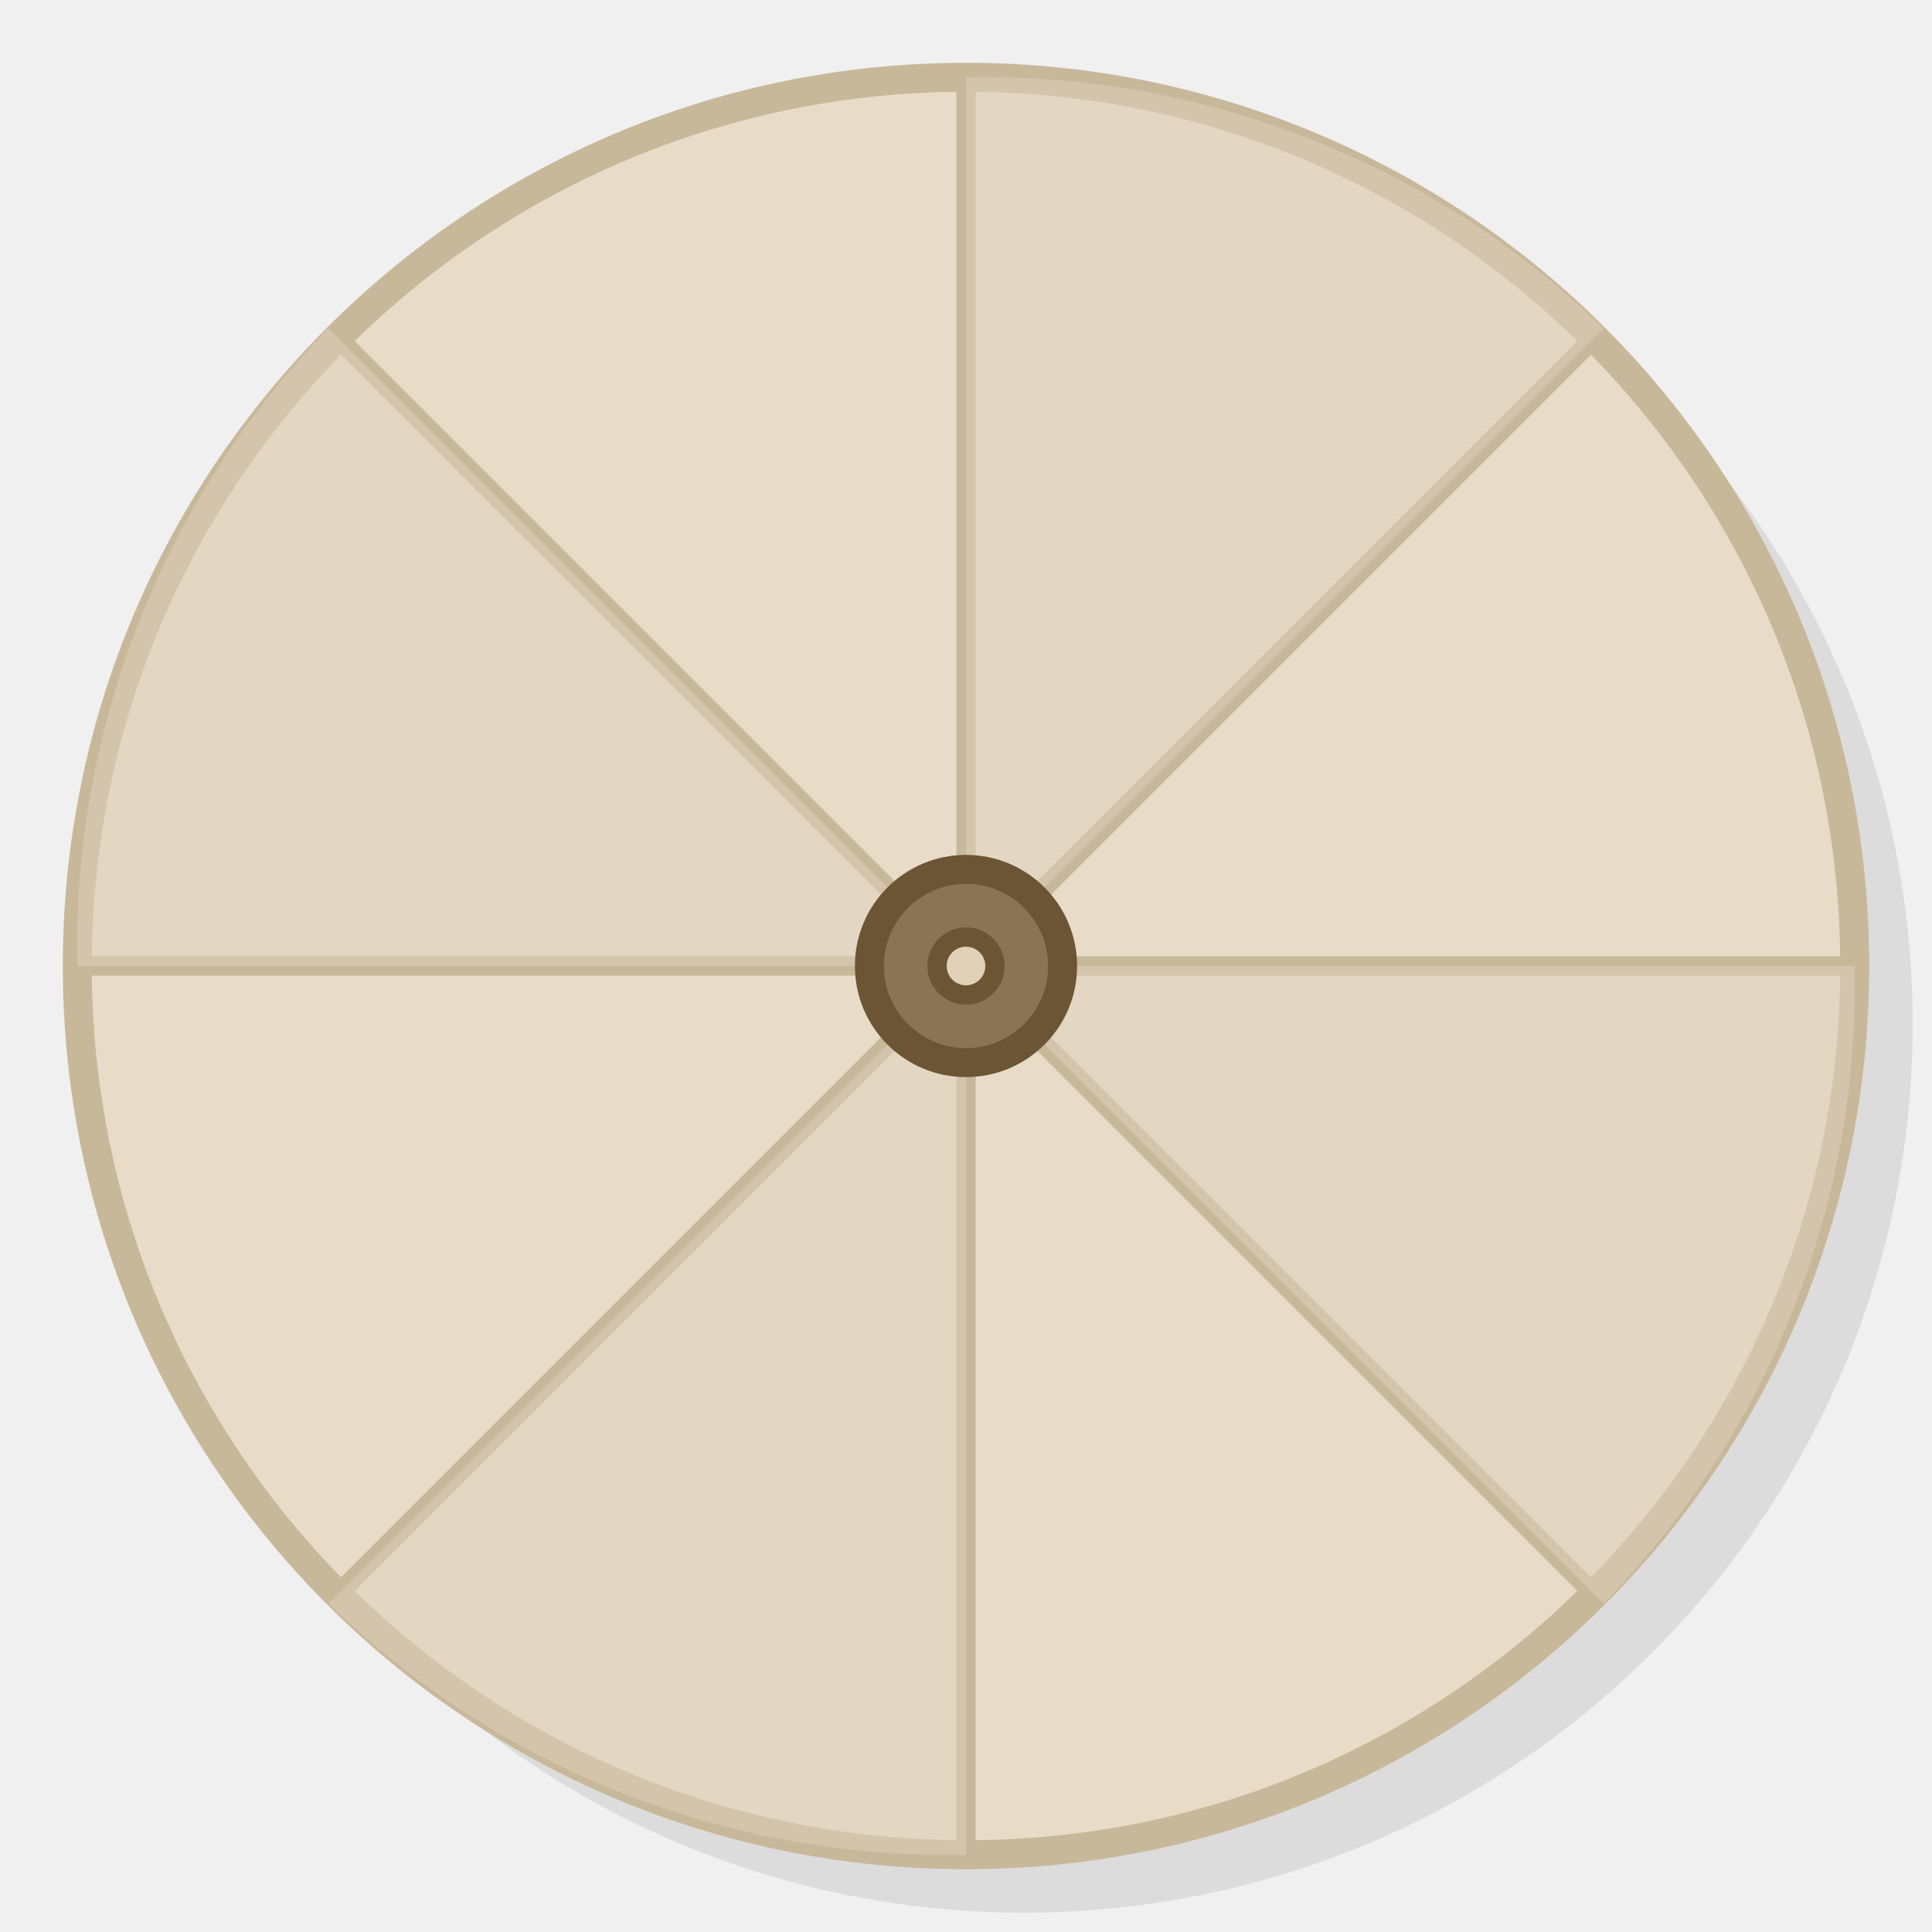
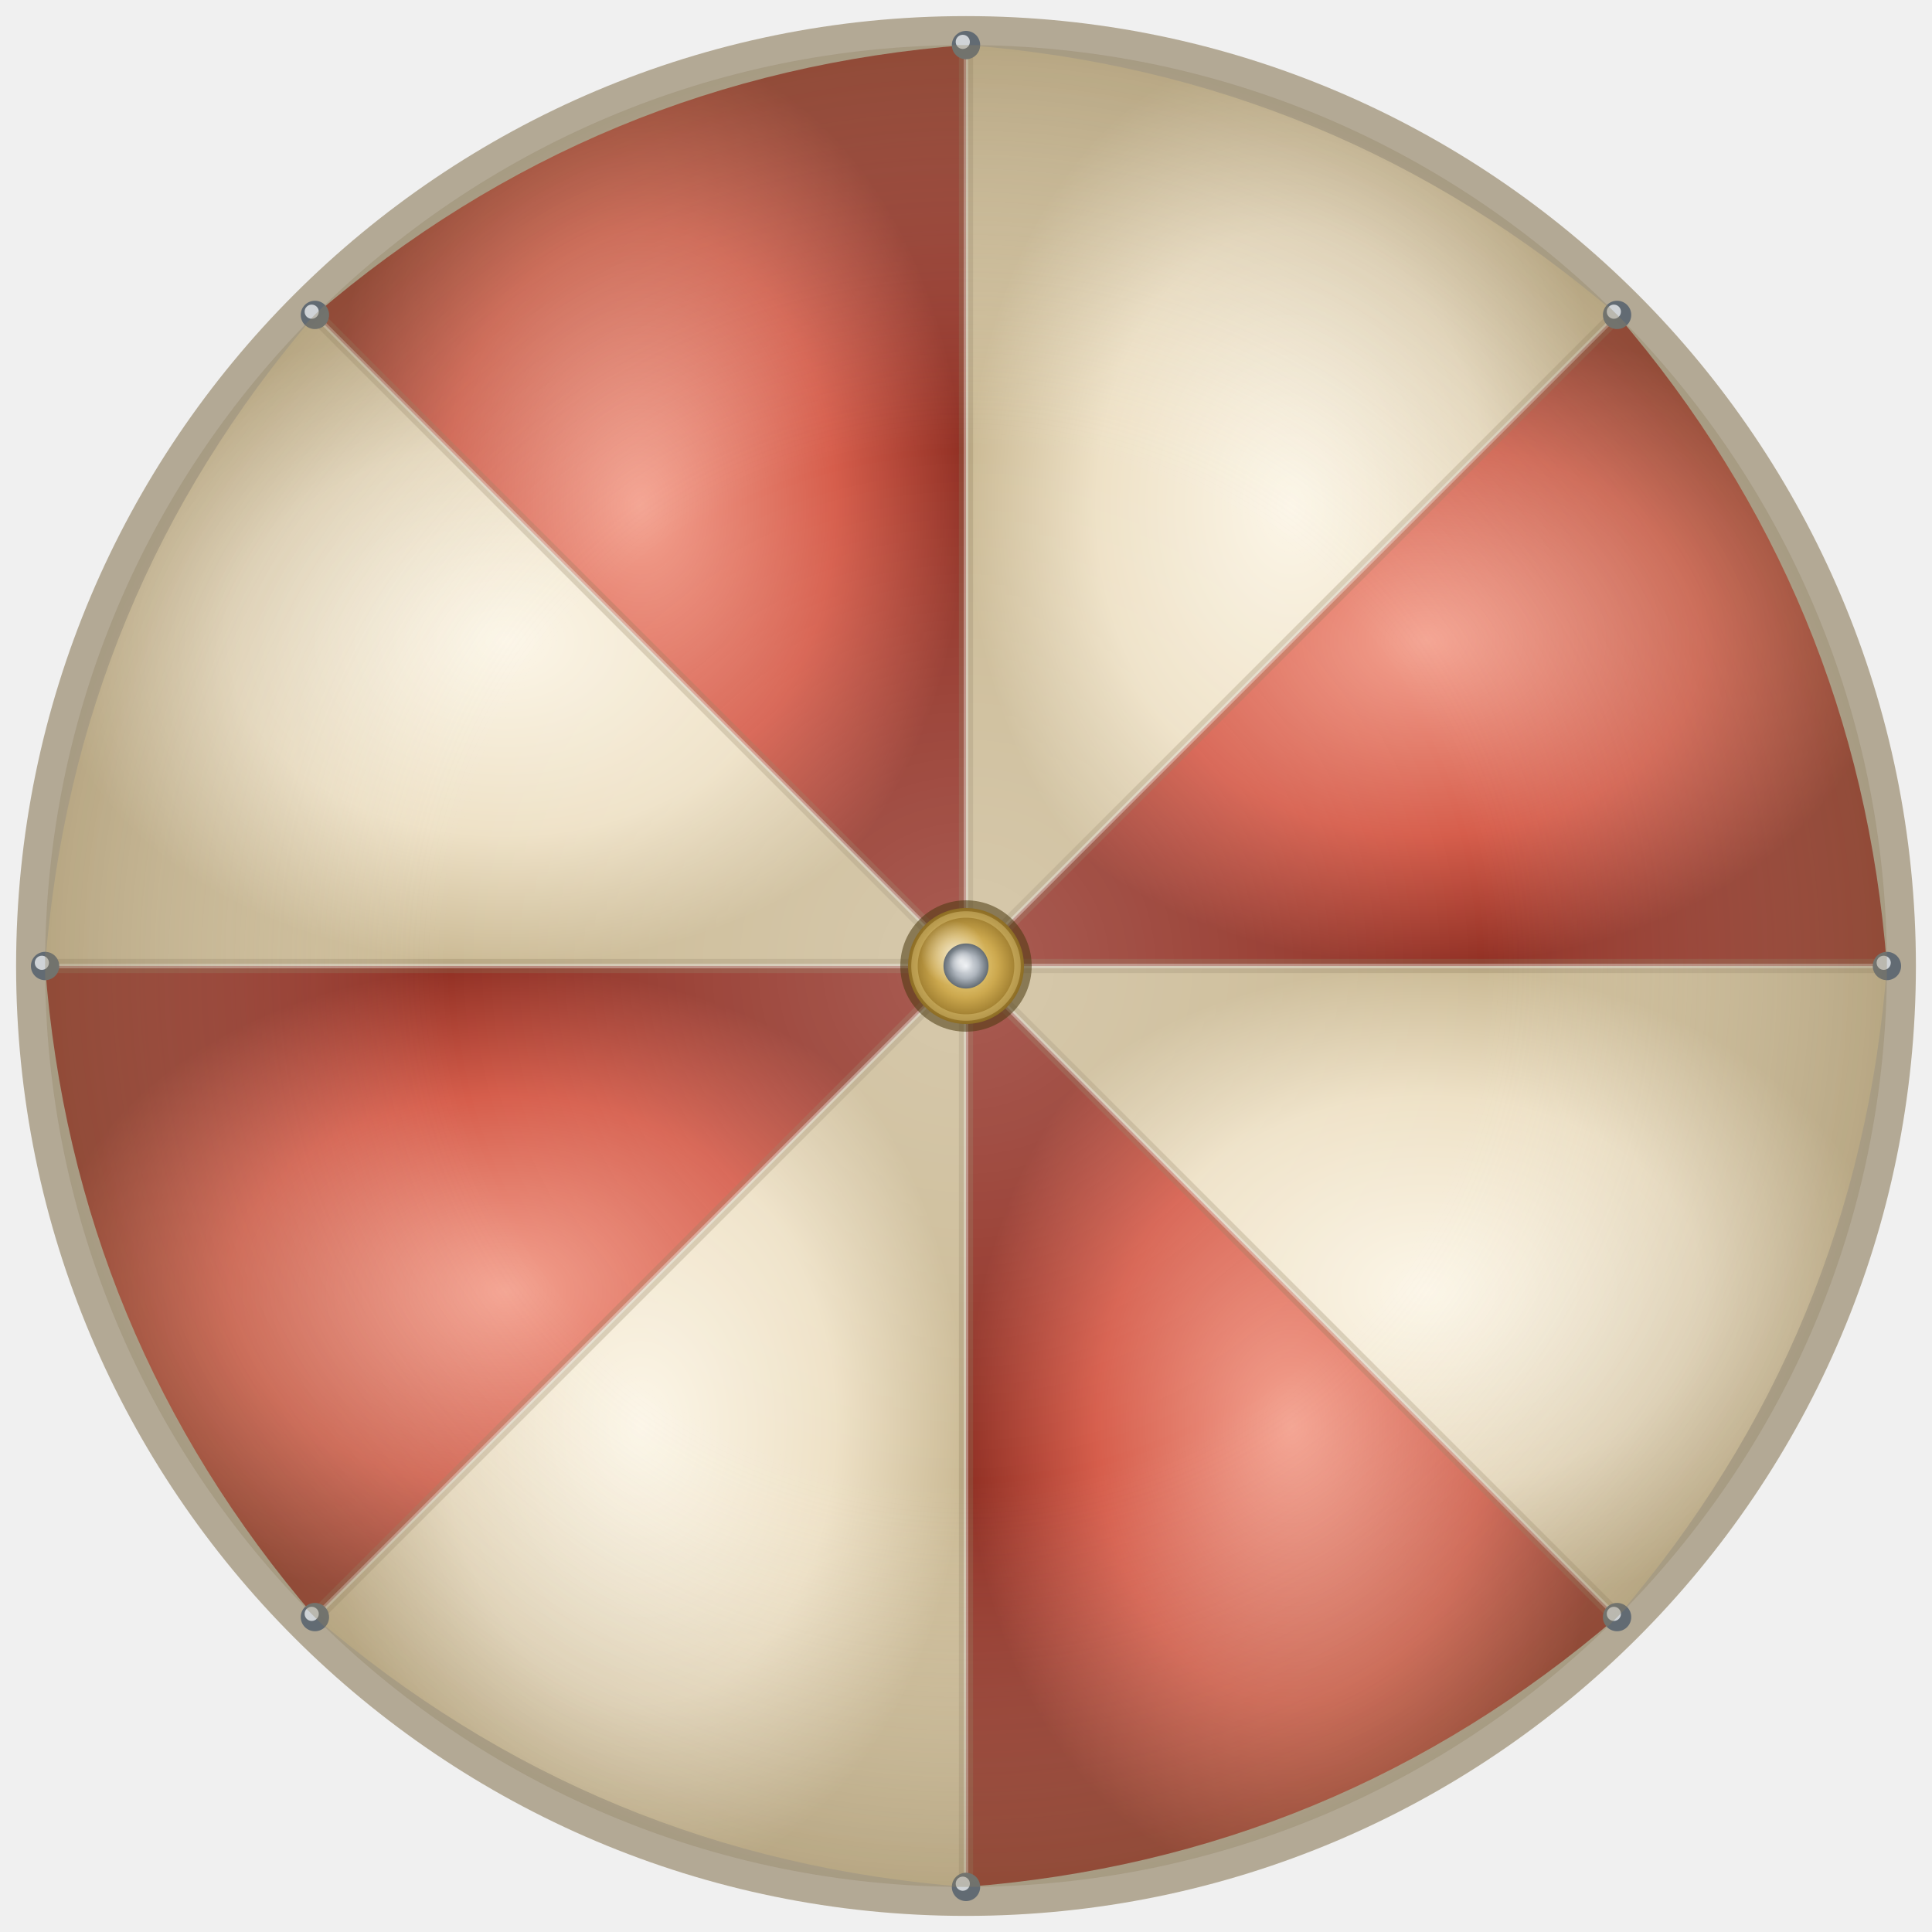
- <svg xmlns="http://www.w3.org/2000/svg" viewBox="0 0 100 100">
-   <circle cx="53" cy="53" r="46" fill="#00000015" />
-   <circle cx="50" cy="50" r="46" fill="#E8DCC8" stroke="#C8B89A" stroke-width="1.5" />
-   <line x1="50" y1="4" x2="50" y2="96" stroke="#C8B89A" stroke-width="1" />
-   <line x1="4" y1="50" x2="96" y2="50" stroke="#C8B89A" stroke-width="1" />
-   <line x1="17" y1="17" x2="83" y2="83" stroke="#C8B89A" stroke-width="1" />
-   <line x1="83" y1="17" x2="17" y2="83" stroke="#C8B89A" stroke-width="1" />
-   <path d="M50,50 L50,4 A46,46 0 0,1 83,17 Z" fill="#DDD0BC" opacity="0.5" />
-   <path d="M50,50 L96,50 A46,46 0 0,1 83,83 Z" fill="#DDD0BC" opacity="0.5" />
-   <path d="M50,50 L50,96 A46,46 0 0,1 17,83 Z" fill="#DDD0BC" opacity="0.5" />
-   <path d="M50,50 L4,50 A46,46 0 0,1 17,17 Z" fill="#DDD0BC" opacity="0.5" />
-   <circle cx="50" cy="50" r="5" fill="#8B7355" stroke="#6B5535" stroke-width="1.5" />
-   <circle cx="50" cy="50" r="2" fill="#6B5535" />
-   <circle cx="50" cy="50" r="1" fill="#E0D0B8" />
+ <svg xmlns="http://www.w3.org/2000/svg" viewBox="0 0 300 300">
+   <defs>
+     <radialGradient id="p7_r1" cx="50%" cy="50%" r="50%">
+       <stop offset="0%" stop-color="#fcf6e8" />
+       <stop offset="60%" stop-color="#eee1c6" />
+       <stop offset="100%" stop-color="#cbba95" />
+     </radialGradient>
+     <radialGradient id="p7_r2" cx="50%" cy="50%" r="50%">
+       <stop offset="0%" stop-color="#f4a391" />
+       <stop offset="60%" stop-color="#d65d4b" />
+       <stop offset="100%" stop-color="#913024" />
+     </radialGradient>
+     <radialGradient id="p7_r3" cx="50%" cy="50%" r="50%">
+       <stop offset="0%" stop-color="#ffffff" stop-opacity="0.22" />
+       <stop offset="55%" stop-color="#ffffff" stop-opacity="0" />
+       <stop offset="100%" stop-color="#8b7a58" stop-opacity="0.35" />
+     </radialGradient>
+     <radialGradient id="p7_r4" cx="50%" cy="50%" r="50%">
+       <stop offset="0%" stop-color="#f4dc8e" />
+       <stop offset="55%" stop-color="#cca84e" />
+       <stop offset="100%" stop-color="#8d6d24" />
+     </radialGradient>
+     <radialGradient id="p7_r5" cx="50%" cy="50%" r="50%">
+       <stop offset="0%" stop-color="#ffffff" stop-opacity="0.6" />
+       <stop offset="100%" stop-color="#ffffff" stop-opacity="0" />
+     </radialGradient>
+     <radialGradient id="p7_r6" cx="50%" cy="50%" r="50%">
+       <stop offset="0%" stop-color="#eaedf0" />
+       <stop offset="55%" stop-color="#adb4bc" />
+       <stop offset="100%" stop-color="#626b73" />
+     </radialGradient>
+     <radialGradient id="p7_r7" cx="50%" cy="50%" r="50%">
+       <stop offset="0%" stop-color="#ffffff" stop-opacity="0.6" />
+       <stop offset="100%" stop-color="#ffffff" stop-opacity="0" />
+     </radialGradient>
+   </defs>
+   <circle cx="150.0" cy="150.0" r="147.5" fill="#8b7a58" opacity="0.6" />
+   <path d="M 150.0 150.0 L 293.0 150.0 Q 288.6 207.4 251.1 251.1 Z" fill="url(#p7_r1)" />
+   <path d="M 150.0 150.0 L 251.1 251.1 Q 207.4 288.6 150.0 293.0 Z" fill="url(#p7_r2)" />
+   <path d="M 150.0 150.0 L 150.0 293.0 Q 92.6 288.6 48.9 251.1 Z" fill="url(#p7_r1)" />
+   <path d="M 150.0 150.0 L 48.9 251.1 Q 11.4 207.4 7.0 150.0 Z" fill="url(#p7_r2)" />
+   <path d="M 150.0 150.0 L 7.0 150.0 Q 11.4 92.6 48.9 48.9 Z" fill="url(#p7_r1)" />
+   <path d="M 150.0 150.0 L 48.9 48.9 Q 92.6 11.4 150.0 7.0 Z" fill="url(#p7_r2)" />
+   <path d="M 150.0 150.0 L 150.0 7.0 Q 207.4 11.4 251.1 48.9 Z" fill="url(#p7_r1)" />
+   <path d="M 150.0 150.0 L 251.1 48.9 Q 288.6 92.6 293.0 150.0 Z" fill="url(#p7_r2)" />
+   <line x1="150.0" y1="150.0" x2="293.0" y2="150.0" stroke="#8b7a58" stroke-width="2.2" stroke-linecap="round" opacity="0.28" />
+   <line x1="150.0" y1="150.0" x2="293.0" y2="150.0" stroke="#ffffff" stroke-width="0.7" stroke-linecap="round" opacity="0.35" />
+   <circle cx="293.0" cy="150.0" r="2.2" fill="#626b73" />
+   <circle cx="292.5" cy="149.5" r="1.1" fill="#eaedf0" opacity="0.8" />
+   <line x1="150.0" y1="150.0" x2="251.1" y2="251.1" stroke="#8b7a58" stroke-width="2.2" stroke-linecap="round" opacity="0.28" />
+   <line x1="150.0" y1="150.0" x2="251.1" y2="251.1" stroke="#ffffff" stroke-width="0.7" stroke-linecap="round" opacity="0.35" />
+   <circle cx="251.1" cy="251.1" r="2.2" fill="#626b73" />
+   <circle cx="250.6" cy="250.6" r="1.1" fill="#eaedf0" opacity="0.8" />
+   <line x1="150.0" y1="150.0" x2="150.0" y2="293.0" stroke="#8b7a58" stroke-width="2.2" stroke-linecap="round" opacity="0.28" />
+   <line x1="150.0" y1="150.0" x2="150.0" y2="293.0" stroke="#ffffff" stroke-width="0.7" stroke-linecap="round" opacity="0.35" />
+   <circle cx="150.0" cy="293.0" r="2.2" fill="#626b73" />
+   <circle cx="149.5" cy="292.5" r="1.1" fill="#eaedf0" opacity="0.8" />
+   <line x1="150.0" y1="150.0" x2="48.9" y2="251.1" stroke="#8b7a58" stroke-width="2.2" stroke-linecap="round" opacity="0.28" />
+   <line x1="150.0" y1="150.0" x2="48.9" y2="251.1" stroke="#ffffff" stroke-width="0.7" stroke-linecap="round" opacity="0.35" />
+   <circle cx="48.9" cy="251.1" r="2.2" fill="#626b73" />
+   <circle cx="48.4" cy="250.6" r="1.1" fill="#eaedf0" opacity="0.8" />
+   <line x1="150.0" y1="150.0" x2="7.0" y2="150.0" stroke="#8b7a58" stroke-width="2.2" stroke-linecap="round" opacity="0.28" />
+   <line x1="150.0" y1="150.0" x2="7.0" y2="150.0" stroke="#ffffff" stroke-width="0.7" stroke-linecap="round" opacity="0.35" />
+   <circle cx="7.0" cy="150.0" r="2.2" fill="#626b73" />
+   <circle cx="6.5" cy="149.5" r="1.1" fill="#eaedf0" opacity="0.8" />
+   <line x1="150.0" y1="150.0" x2="48.9" y2="48.9" stroke="#8b7a58" stroke-width="2.2" stroke-linecap="round" opacity="0.28" />
+   <line x1="150.0" y1="150.0" x2="48.9" y2="48.9" stroke="#ffffff" stroke-width="0.7" stroke-linecap="round" opacity="0.35" />
+   <circle cx="48.9" cy="48.9" r="2.2" fill="#626b73" />
+   <circle cx="48.4" cy="48.4" r="1.1" fill="#eaedf0" opacity="0.8" />
+   <line x1="150.0" y1="150.0" x2="150.0" y2="7.0" stroke="#8b7a58" stroke-width="2.2" stroke-linecap="round" opacity="0.28" />
+   <line x1="150.0" y1="150.0" x2="150.0" y2="7.0" stroke="#ffffff" stroke-width="0.7" stroke-linecap="round" opacity="0.35" />
+   <circle cx="150.0" cy="7.0" r="2.2" fill="#626b73" />
+   <circle cx="149.5" cy="6.5" r="1.1" fill="#eaedf0" opacity="0.8" />
+   <line x1="150.0" y1="150.0" x2="251.1" y2="48.9" stroke="#8b7a58" stroke-width="2.2" stroke-linecap="round" opacity="0.28" />
+   <line x1="150.0" y1="150.0" x2="251.1" y2="48.9" stroke="#ffffff" stroke-width="0.7" stroke-linecap="round" opacity="0.35" />
+   <circle cx="251.1" cy="48.9" r="2.2" fill="#626b73" />
+   <circle cx="250.6" cy="48.4" r="1.1" fill="#eaedf0" opacity="0.8" />
+   <circle cx="150.0" cy="150.0" r="143.0" fill="url(#p7_r3)" />
+   <circle cx="150.0" cy="150.0" r="10.2" fill="#4a380f" opacity="0.55" />
+   <circle cx="150.0" cy="150.0" r="9.0" fill="url(#p7_r4)" />
+   <circle cx="148.0" cy="148.0" r="5.0" fill="url(#p7_r5)" />
+   <circle cx="150.0" cy="150.0" r="8.0" fill="none" stroke="#f4dc8e" stroke-width="1" opacity="0.35" />
+   <circle cx="150.0" cy="150.0" r="3.5" fill="url(#p7_r6)" />
+   <circle cx="149.2" cy="149.2" r="1.9" fill="url(#p7_r7)" />
</svg>
